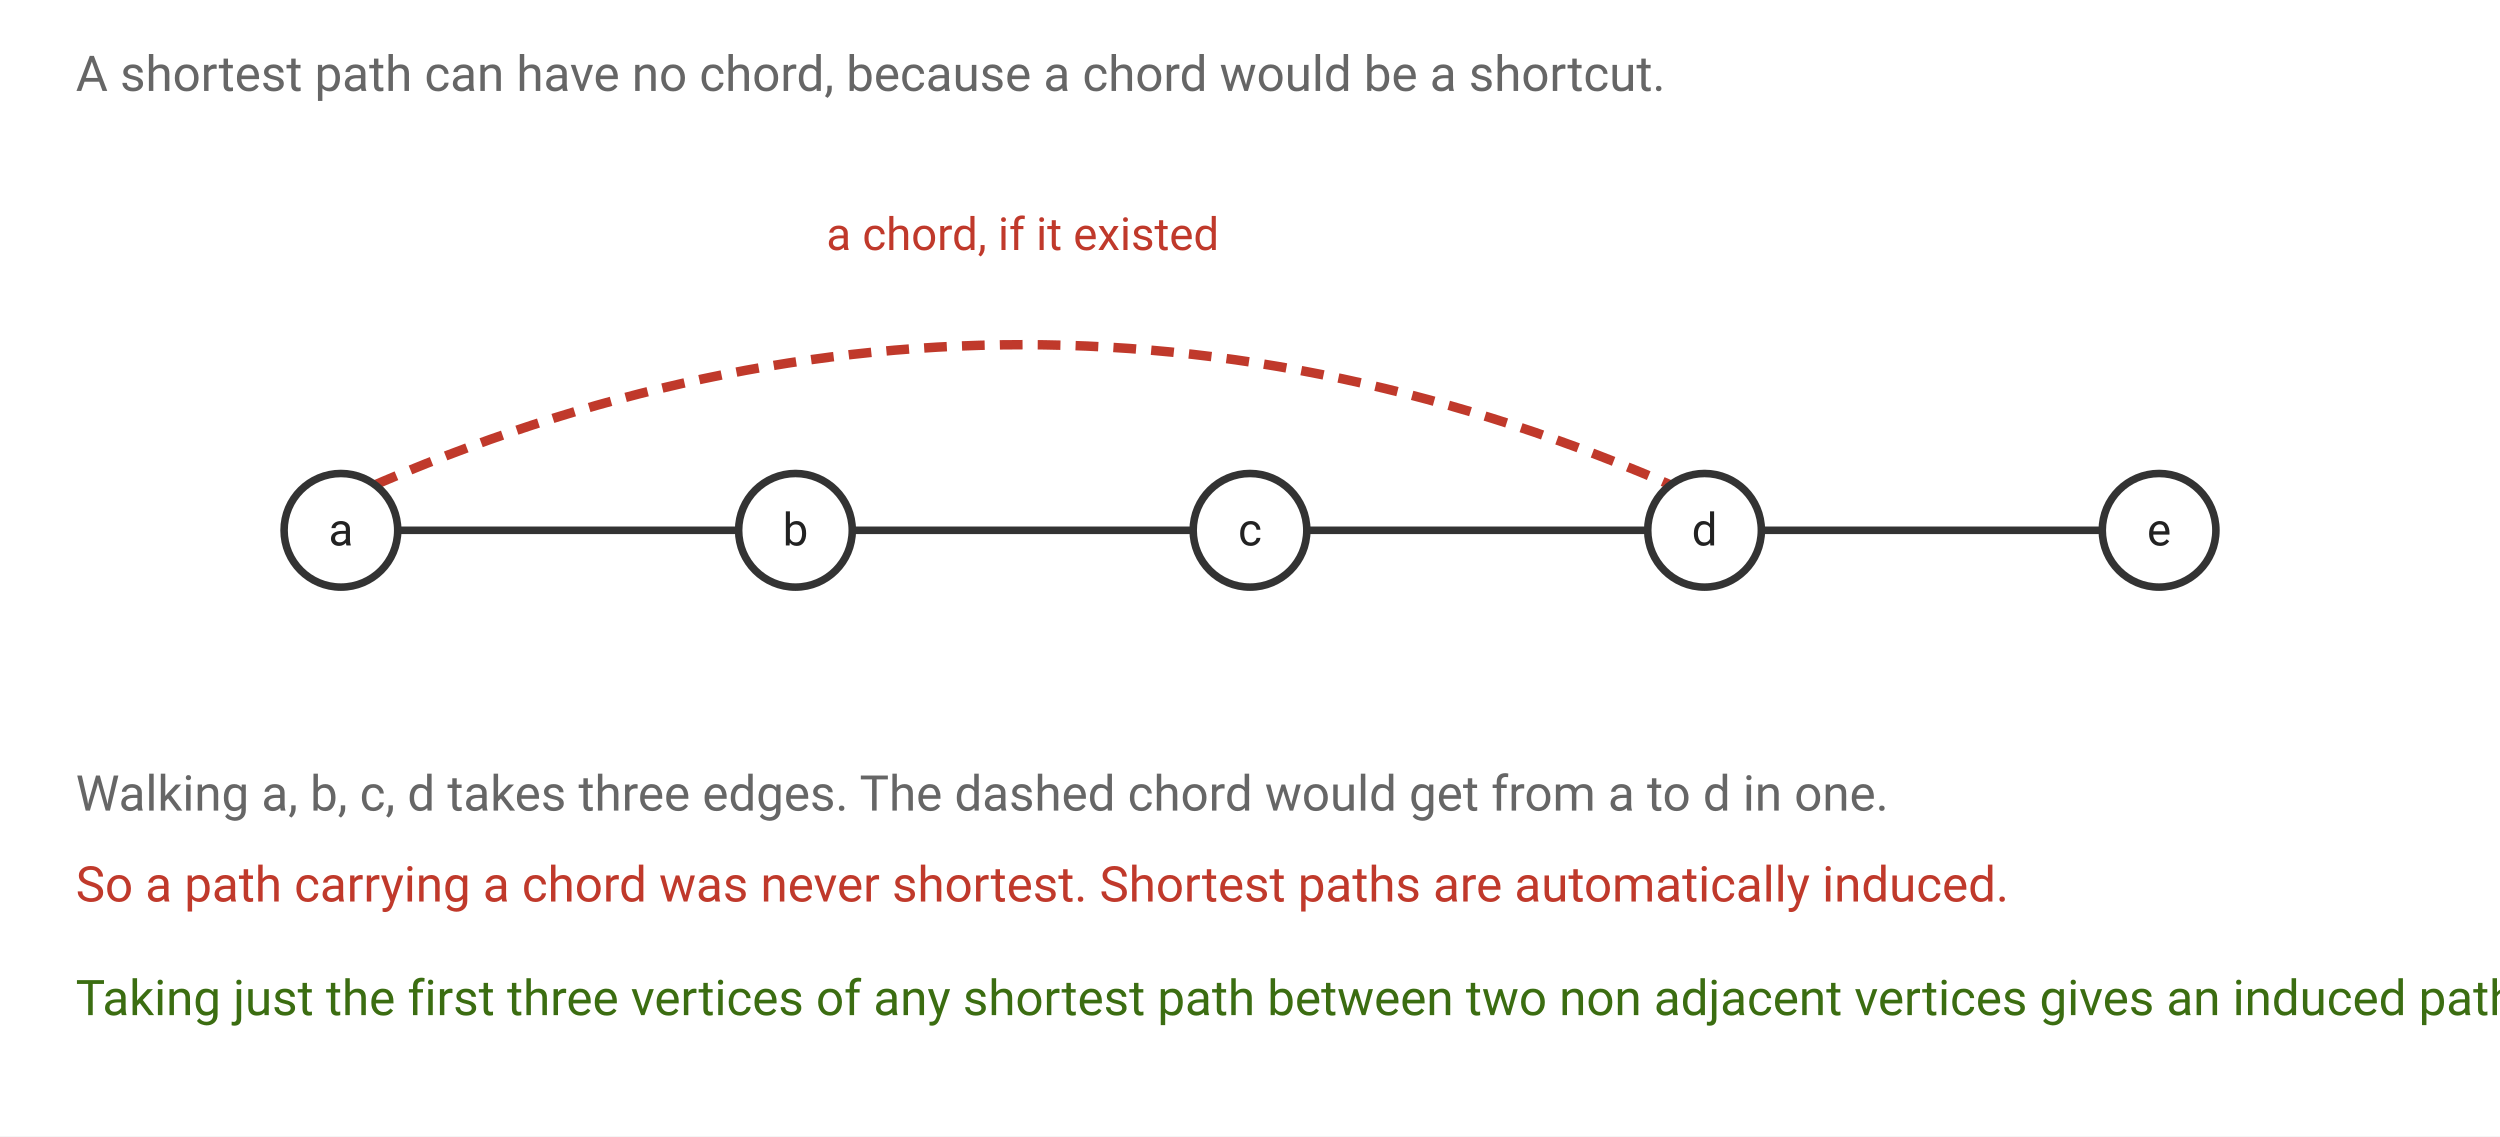
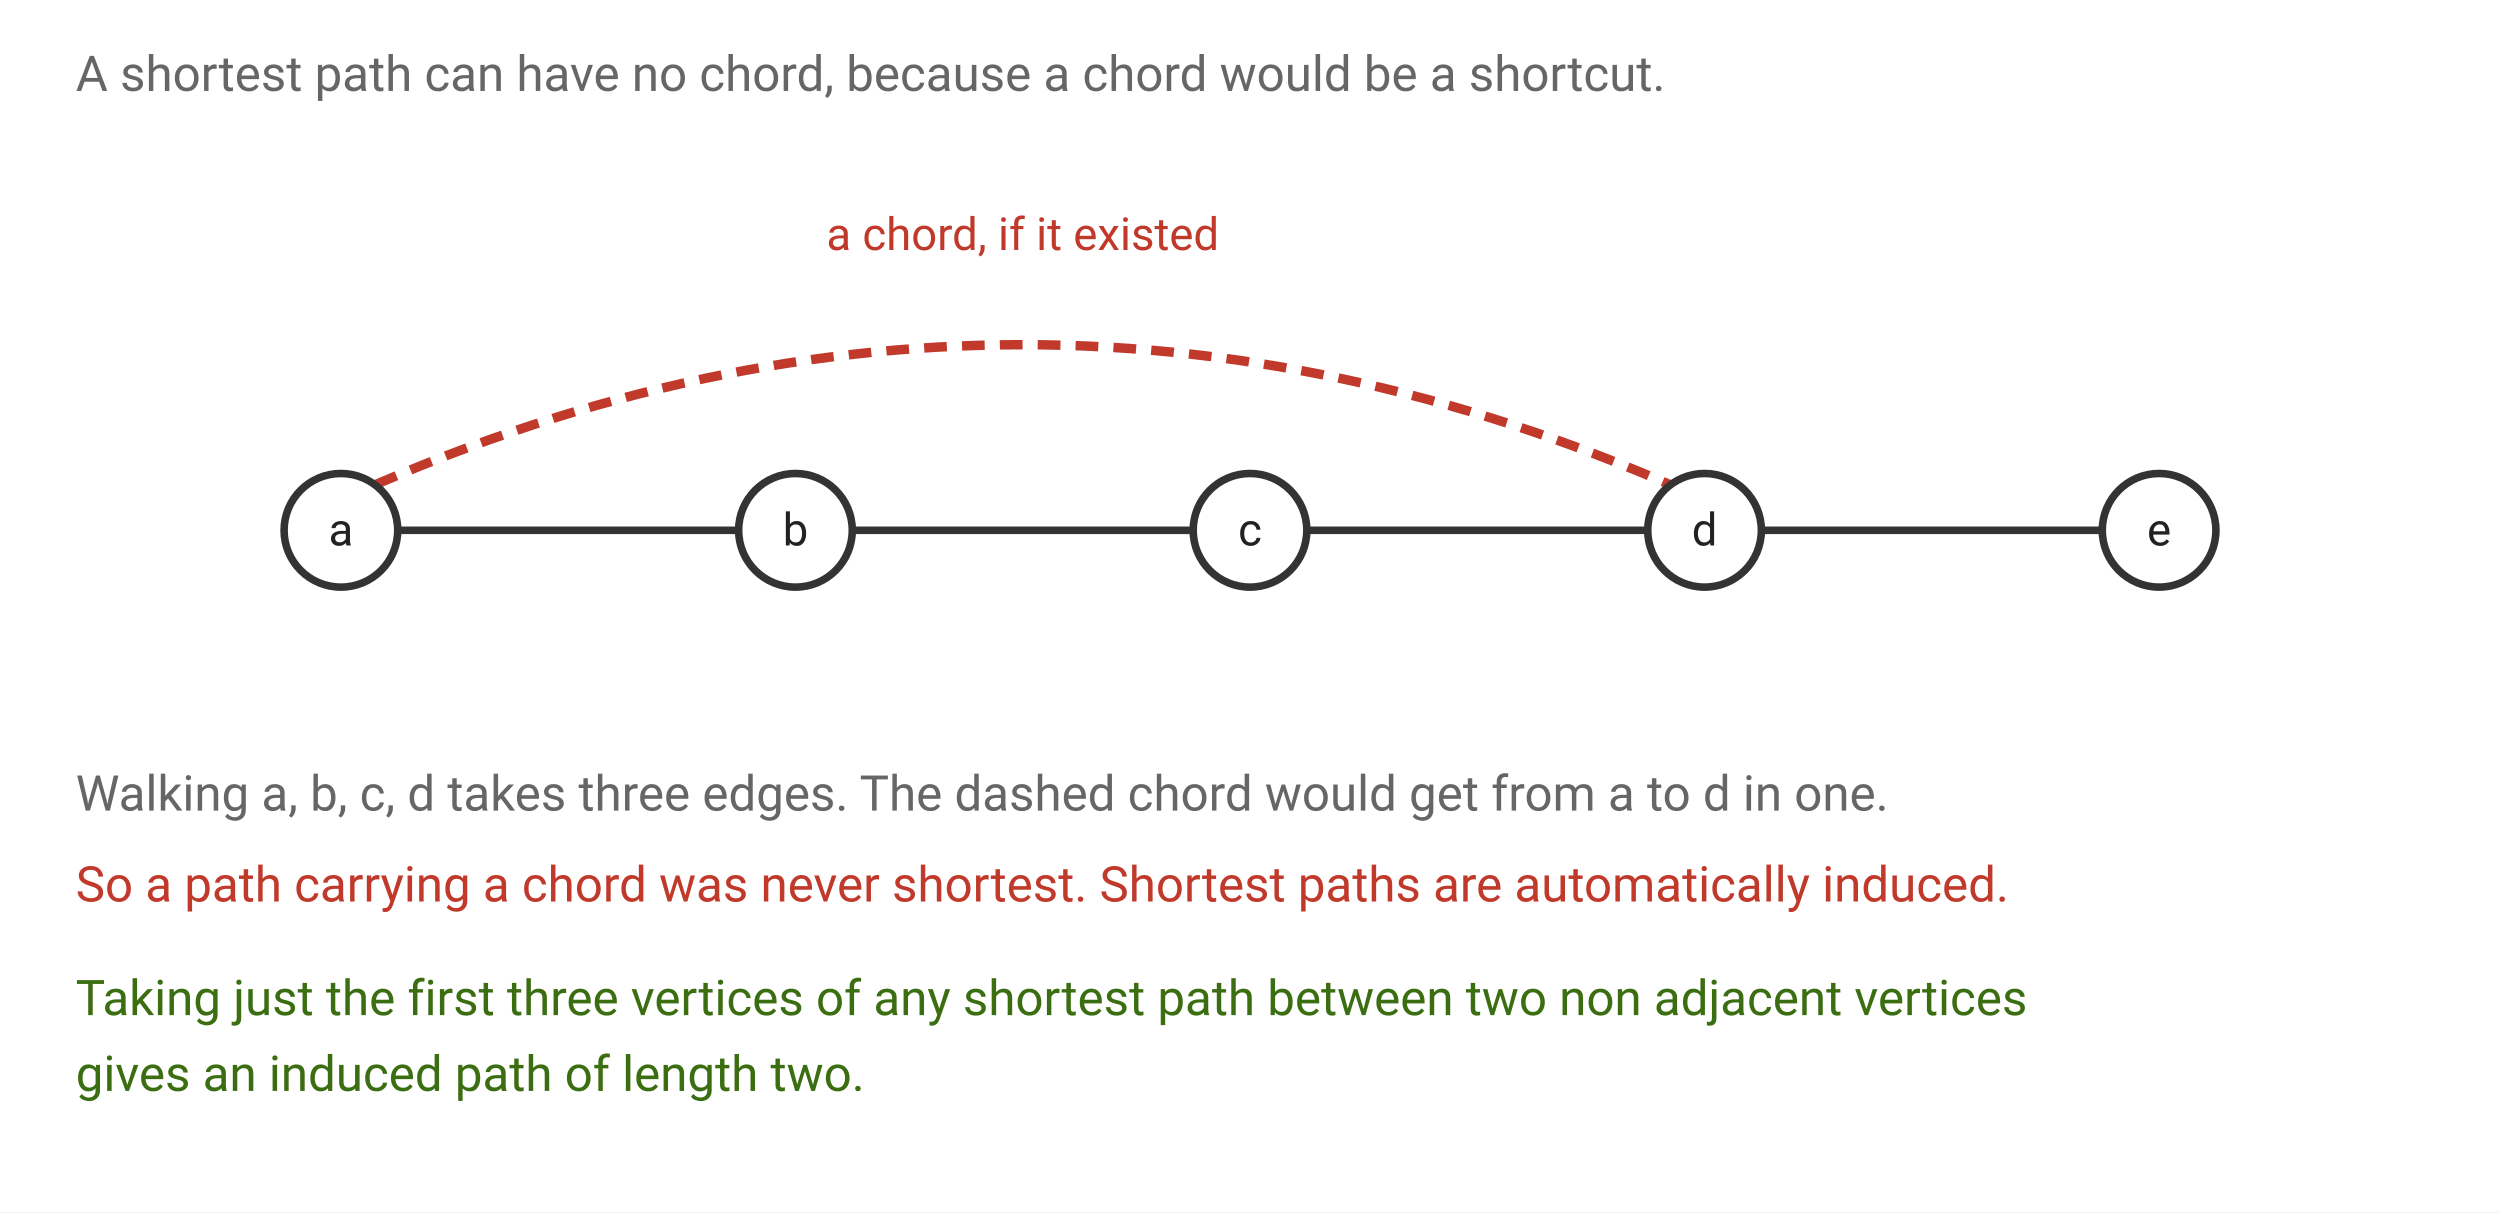
- <svg xmlns="http://www.w3.org/2000/svg" viewBox="0 0 660 300" width="660" height="300" font-family="system-ui, -apple-system, Segoe UI, Roboto, sans-serif">
-   <rect width="660" height="300" fill="#ffffff" />
+ <svg xmlns="http://www.w3.org/2000/svg" viewBox="0 0 660 320" width="660" height="320" font-family="system-ui, -apple-system, Segoe UI, Roboto, sans-serif">
+   <rect width="660" height="320" fill="#ffffff" />
  <text x="20" y="24" font-size="13" fill="#666666">A shortest path can have no chord, because a chord would be a shortcut.</text>
  <line x1="90" y1="140" x2="210" y2="140" stroke="#333333" stroke-width="2" />
  <line x1="210" y1="140" x2="330" y2="140" stroke="#333333" stroke-width="2" />
  <line x1="330" y1="140" x2="450" y2="140" stroke="#333333" stroke-width="2" />
  <line x1="450" y1="140" x2="570" y2="140" stroke="#333333" stroke-width="2" />
  <path d="M 90 132 Q 270 50 450 132" fill="none" stroke="#C0392B" stroke-width="2.5" stroke-dasharray="6 4" />
  <circle cx="90" cy="140" r="15" fill="#ffffff" stroke="#333333" stroke-width="2" />
  <text x="90" y="144" text-anchor="middle" font-size="12" fill="#222222">a</text>
  <circle cx="210" cy="140" r="15" fill="#ffffff" stroke="#333333" stroke-width="2" />
  <text x="210" y="144" text-anchor="middle" font-size="12" fill="#222222">b</text>
  <circle cx="330" cy="140" r="15" fill="#ffffff" stroke="#333333" stroke-width="2" />
  <text x="330" y="144" text-anchor="middle" font-size="12" fill="#222222">c</text>
  <circle cx="450" cy="140" r="15" fill="#ffffff" stroke="#333333" stroke-width="2" />
  <text x="450" y="144" text-anchor="middle" font-size="12" fill="#222222">d</text>
  <circle cx="570" cy="140" r="15" fill="#ffffff" stroke="#333333" stroke-width="2" />
  <text x="570" y="144" text-anchor="middle" font-size="12" fill="#222222">e</text>
  <text x="270" y="66" text-anchor="middle" font-size="12" fill="#C0392B">a chord, if it existed</text>
  <text x="20" y="214" text-anchor="start" font-size="13" fill="#666666">Walking a, b, c, d takes three edges. The dashed chord would get from a to d in one.</text>
  <text x="20" y="238" text-anchor="start" font-size="13" fill="#C0392B">So a path carrying a chord was never shortest. Shortest paths are automatically induced.</text>
-   <text x="20" y="268" text-anchor="start" font-size="13" fill="#3B6D11">Taking just the first three vertices of any shortest path between two non adjacent vertices gives an induced path of length two.</text>
+   <text x="20" y="268.0" font-size="13" fill="#3B6D11" text-anchor="start">Taking just the first three vertices of any shortest path between two non adjacent vertices</text>
+   <text x="20" y="288.0" font-size="13" fill="#3B6D11" text-anchor="start">gives an induced path of length two.</text>
</svg>
